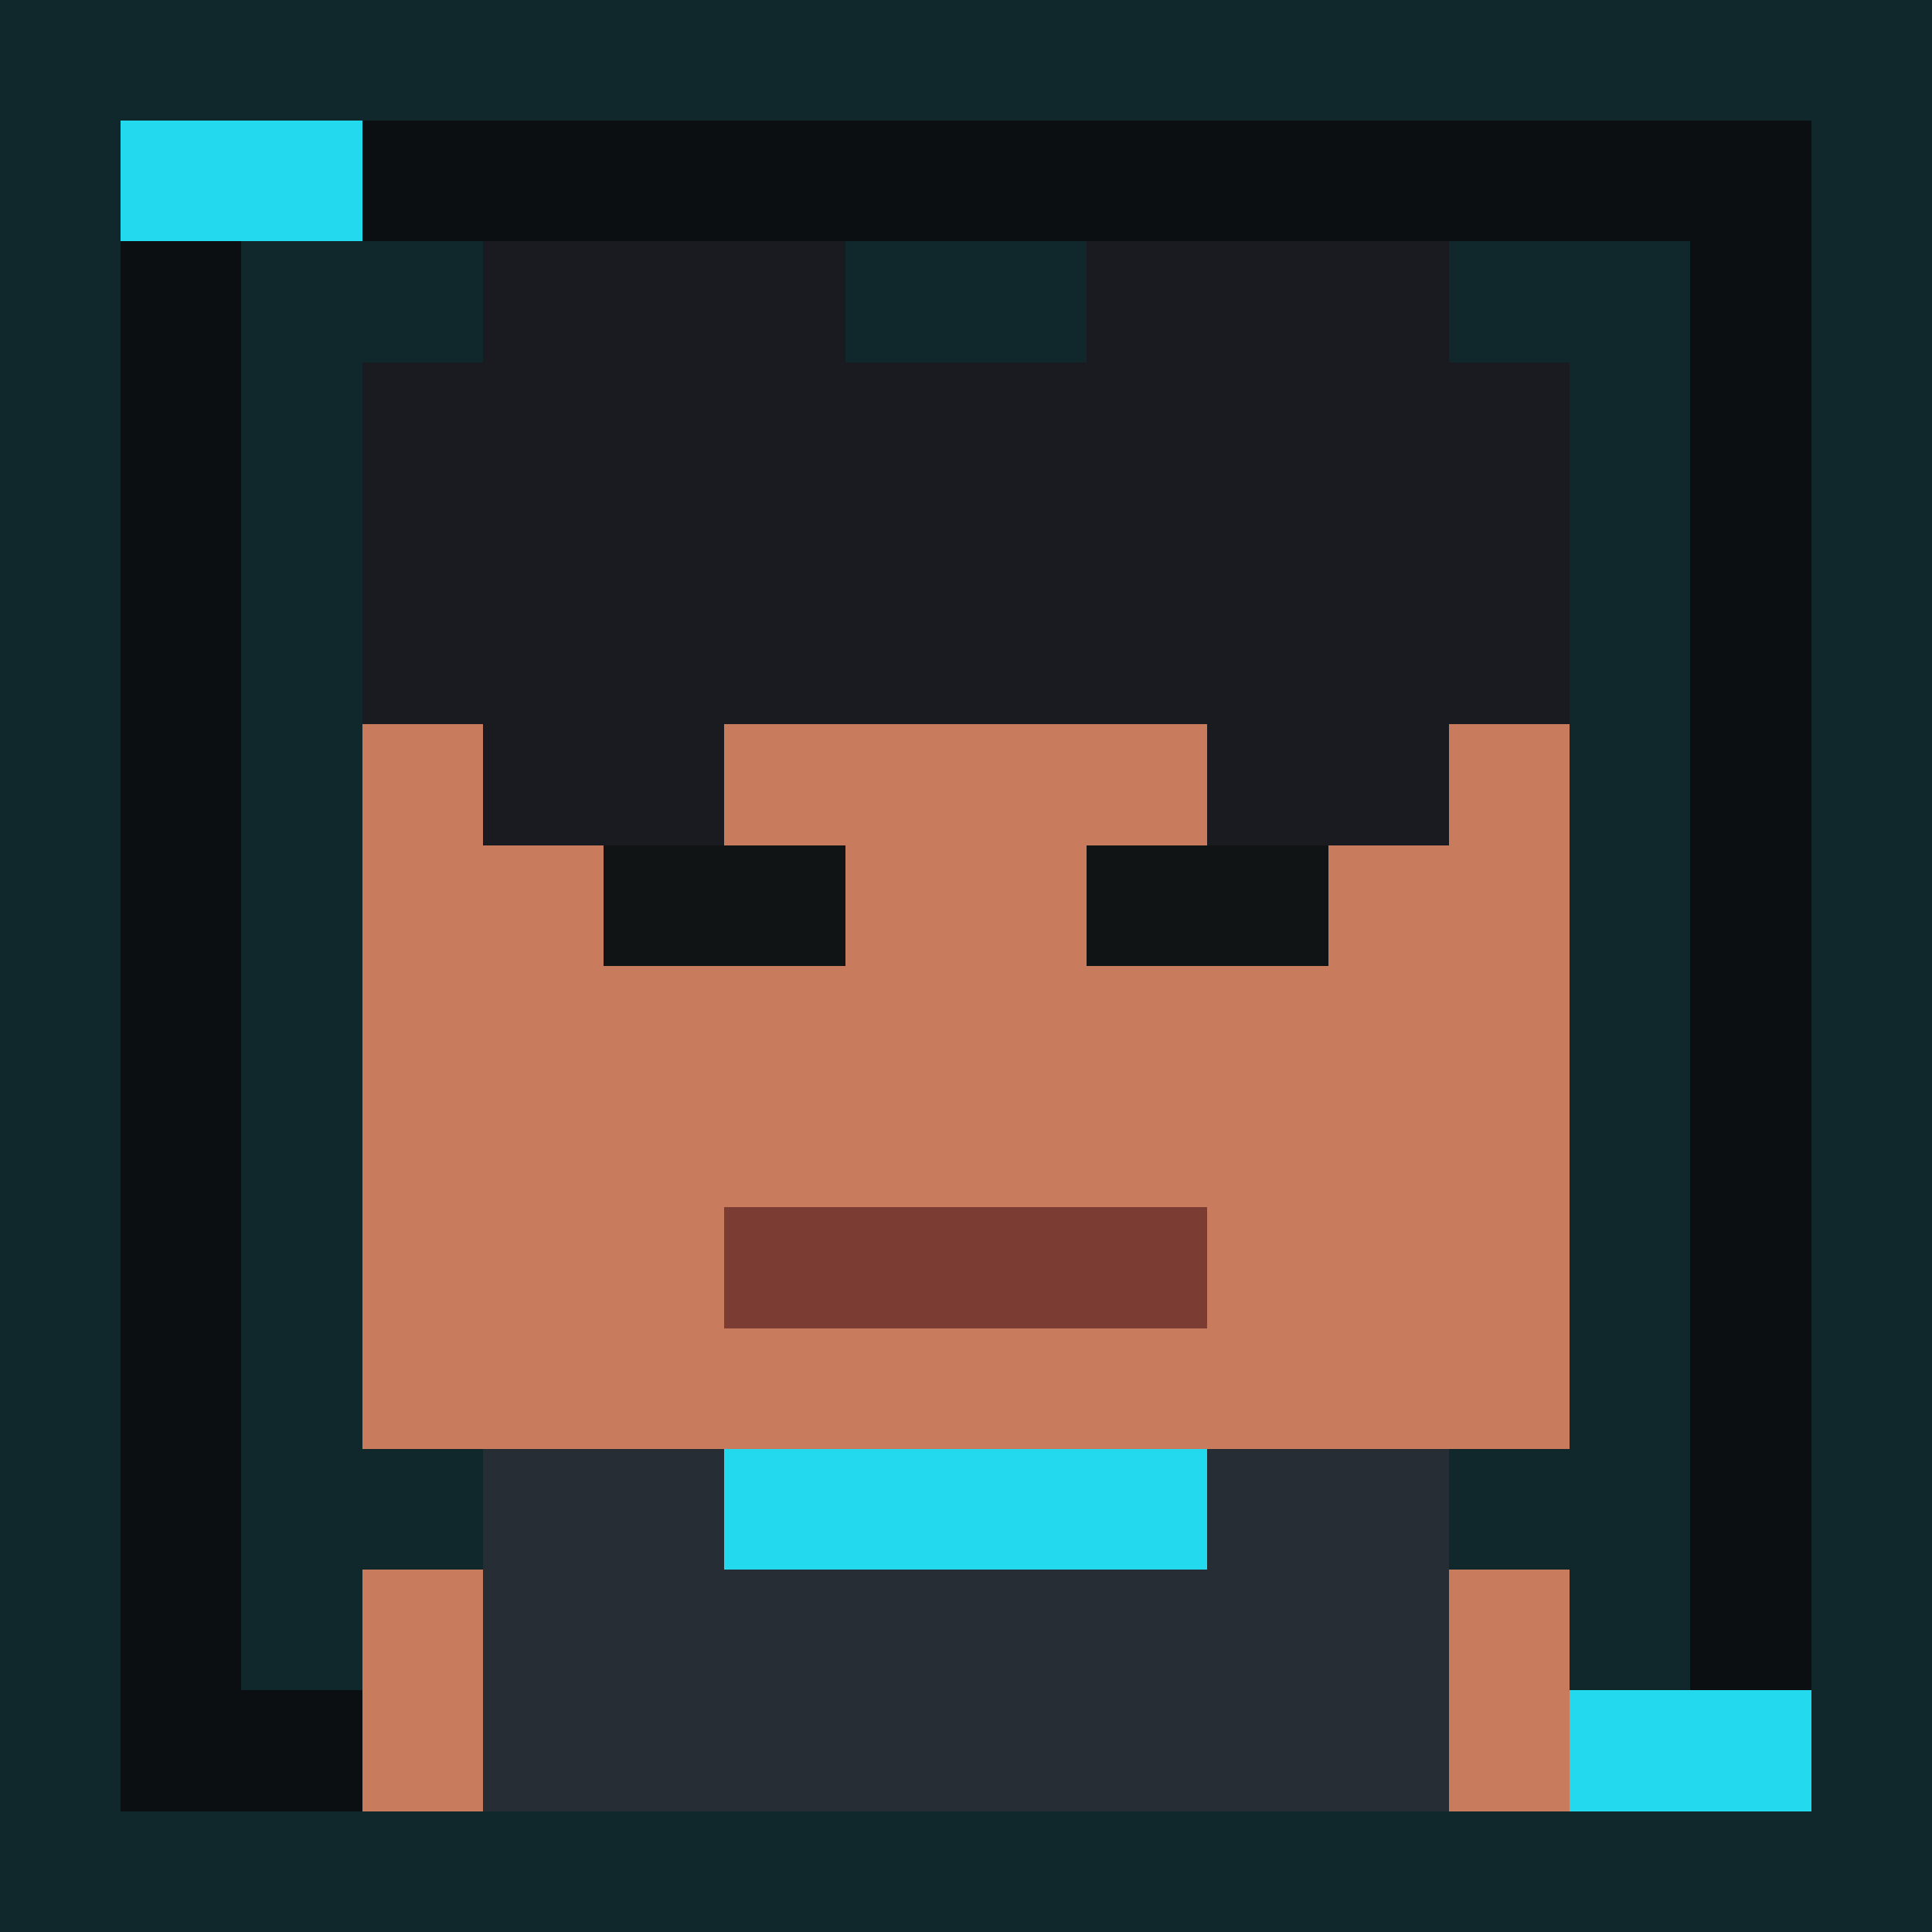
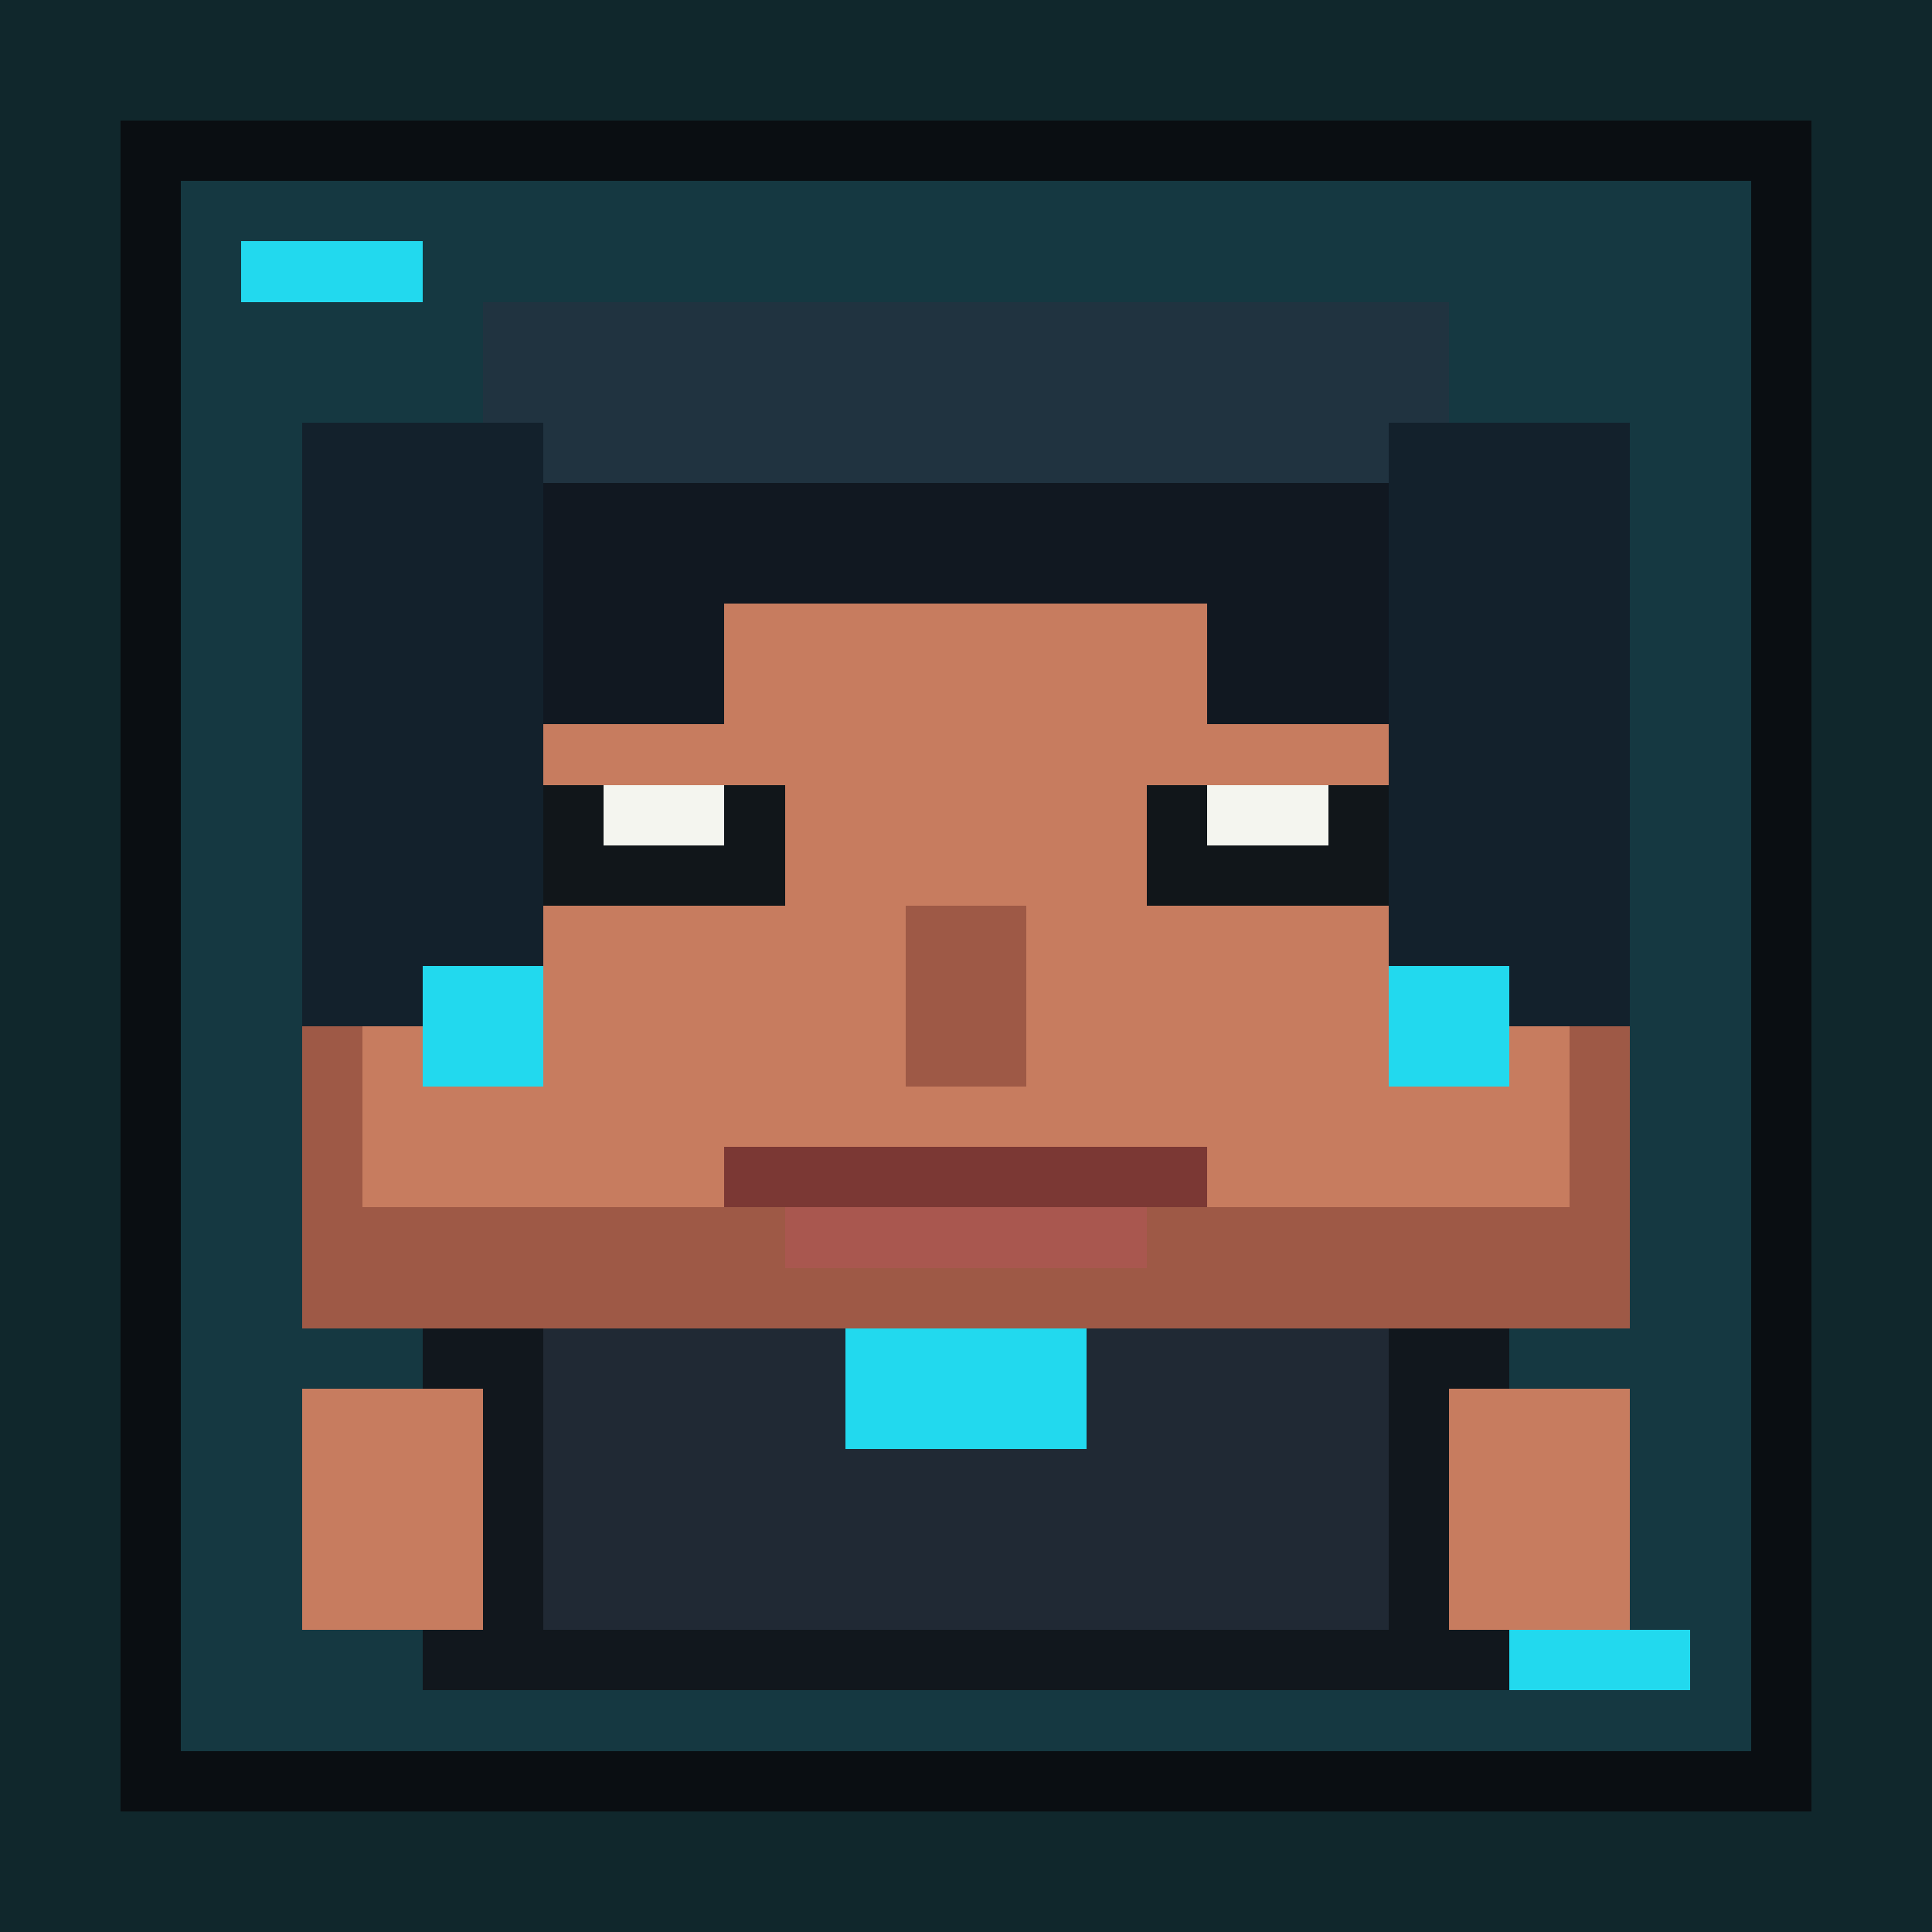
- <svg xmlns="http://www.w3.org/2000/svg" width="256" height="256" viewBox="0 0 256 256" shape-rendering="crispEdges">
-   <rect x="0" y="0" width="256" height="256" fill="#10272b" />
-   <rect x="16" y="16" width="224" height="224" fill="#0b0f11" />
-   <rect x="32" y="32" width="192" height="192" fill="#10272b" />
-   <rect x="80" y="48" width="96" height="16" fill="#191b21" />
-   <rect x="64" y="64" width="128" height="32" fill="#191b21" />
-   <rect x="48" y="96" width="160" height="96" fill="#c87c5d" />
-   <rect x="64" y="80" width="32" height="32" fill="#191b21" />
-   <rect x="160" y="80" width="32" height="32" fill="#191b21" />
-   <rect x="80" y="112" width="32" height="16" fill="#101415" />
-   <rect x="144" y="112" width="32" height="16" fill="#101415" />
-   <rect x="112" y="128" width="32" height="16" fill="#c87c5d" />
-   <rect x="96" y="160" width="64" height="16" fill="#7b3c34" />
-   <rect x="64" y="192" width="128" height="48" fill="#272d35" />
-   <rect x="96" y="192" width="64" height="16" fill="#22d9ee" />
-   <rect x="48" y="208" width="16" height="32" fill="#c87c5d" />
-   <rect x="192" y="208" width="16" height="32" fill="#c87c5d" />
-   <rect x="48" y="48" width="32" height="48" fill="#191b21" />
-   <rect x="176" y="48" width="32" height="48" fill="#191b21" />
-   <rect x="64" y="32" width="48" height="16" fill="#191b21" />
-   <rect x="144" y="32" width="48" height="16" fill="#191b21" />
-   <rect x="16" y="16" width="32" height="16" fill="#22d9ee" />
-   <rect x="208" y="224" width="32" height="16" fill="#22d9ee" />
+ <svg xmlns="http://www.w3.org/2000/svg" viewBox="0 0 32 32" width="256" height="256" shape-rendering="crispEdges">
+   <rect x="0" y="0" width="32" height="32" fill="#10272c" />
+   <rect x="2" y="2" width="28" height="28" fill="#0a0e12" />
+   <rect x="3" y="3" width="26" height="26" fill="#153841" />
+   <rect x="8" y="5" width="16" height="3" fill="#203340" />
+   <rect x="6" y="8" width="20" height="4" fill="#111821" />
+   <rect x="5" y="11" width="22" height="11" fill="#9e5946" />
+   <rect x="6" y="10" width="20" height="10" fill="#c77c5f" />
+   <rect x="8" y="8" width="4" height="4" fill="#111821" />
+   <rect x="20" y="8" width="4" height="4" fill="#111821" />
+   <rect x="9" y="13" width="4" height="2" fill="#11161a" />
+   <rect x="19" y="13" width="4" height="2" fill="#11161a" />
+   <rect x="10" y="13" width="2" height="1" fill="#f4f5ef" />
+   <rect x="20" y="13" width="2" height="1" fill="#f4f5ef" />
+   <rect x="15" y="15" width="2" height="3" fill="#9e5946" />
+   <rect x="12" y="19" width="8" height="1" fill="#7b3834" />
+   <rect x="13" y="20" width="6" height="1" fill="#a9574f" />
+   <rect x="7" y="22" width="18" height="6" fill="#11171d" />
+   <rect x="9" y="22" width="14" height="5" fill="#202934" />
+   <rect x="14" y="22" width="4" height="2" fill="#22d9ee" />
+   <rect x="5" y="23" width="3" height="4" fill="#c77c5f" />
+   <rect x="24" y="23" width="3" height="4" fill="#c77c5f" />
+   <rect x="4" y="4" width="3" height="1" fill="#22d9ee" />
+   <rect x="25" y="27" width="3" height="1" fill="#22d9ee" />
+   <rect x="5" y="7" width="4" height="10" fill="#13212c" />
+   <rect x="23" y="7" width="4" height="10" fill="#13212c" />
+   <rect x="7" y="16" width="2" height="2" fill="#22d9ee" />
+   <rect x="23" y="16" width="2" height="2" fill="#22d9ee" />
</svg>
